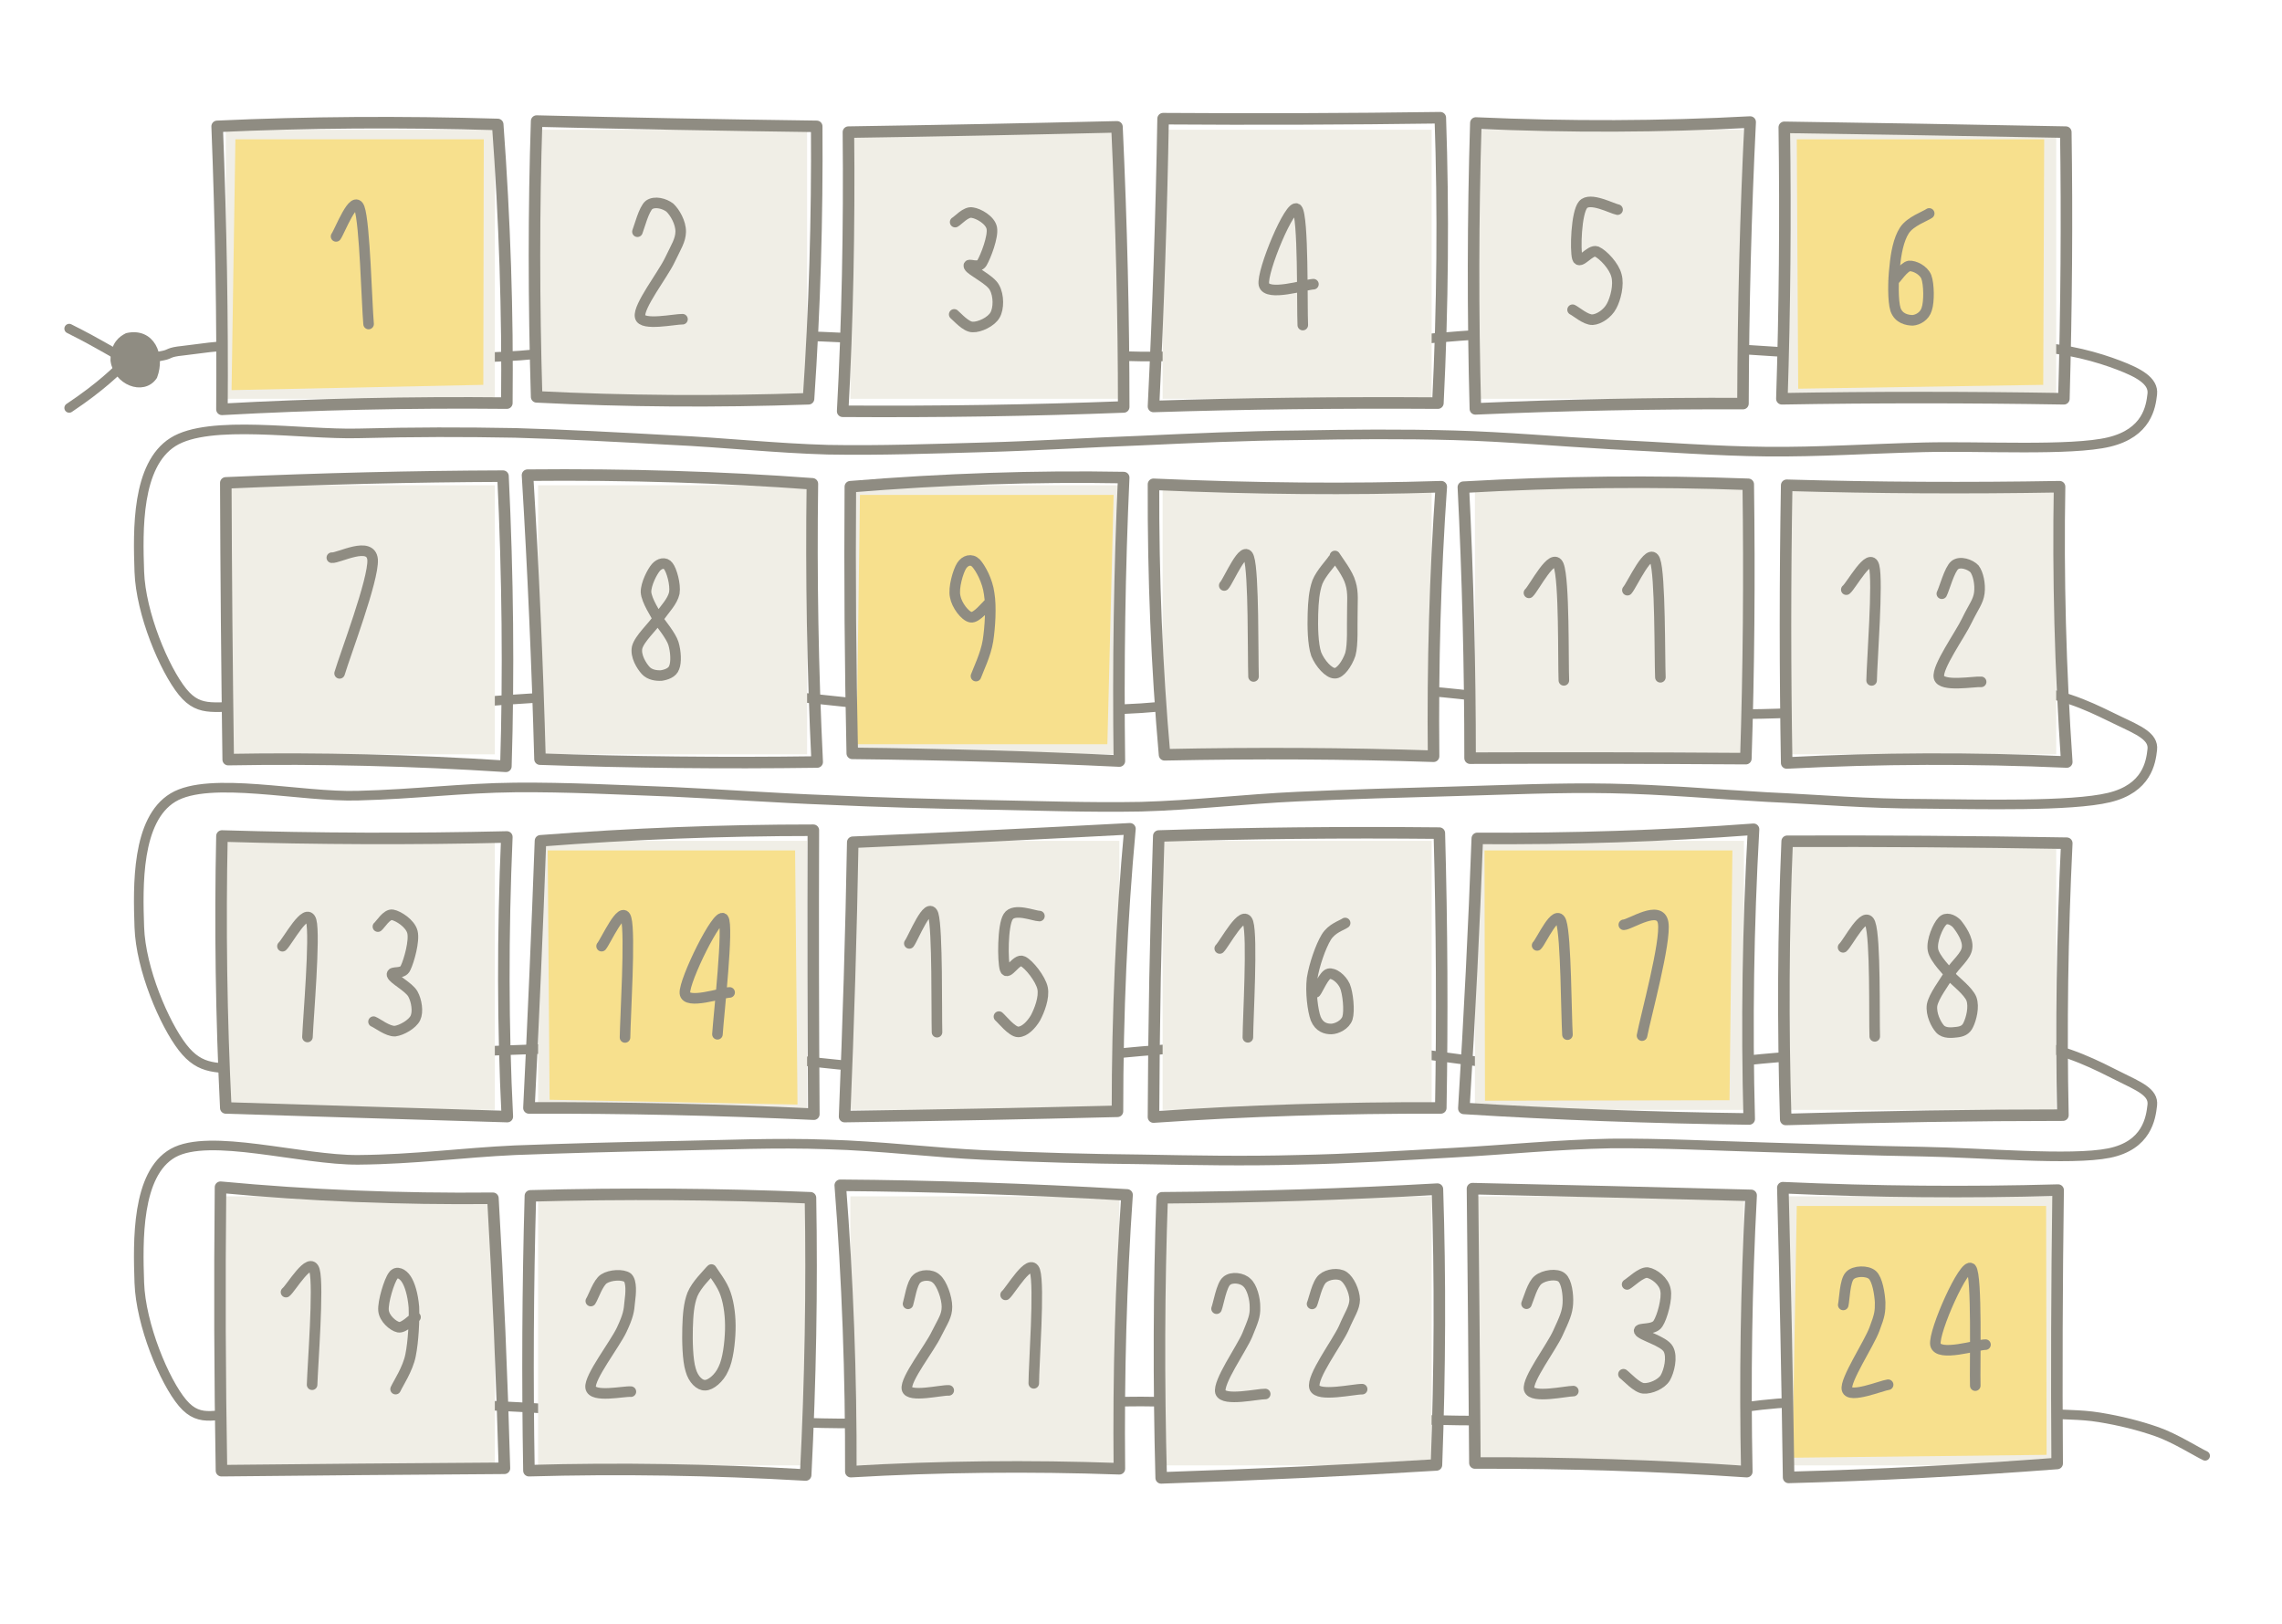
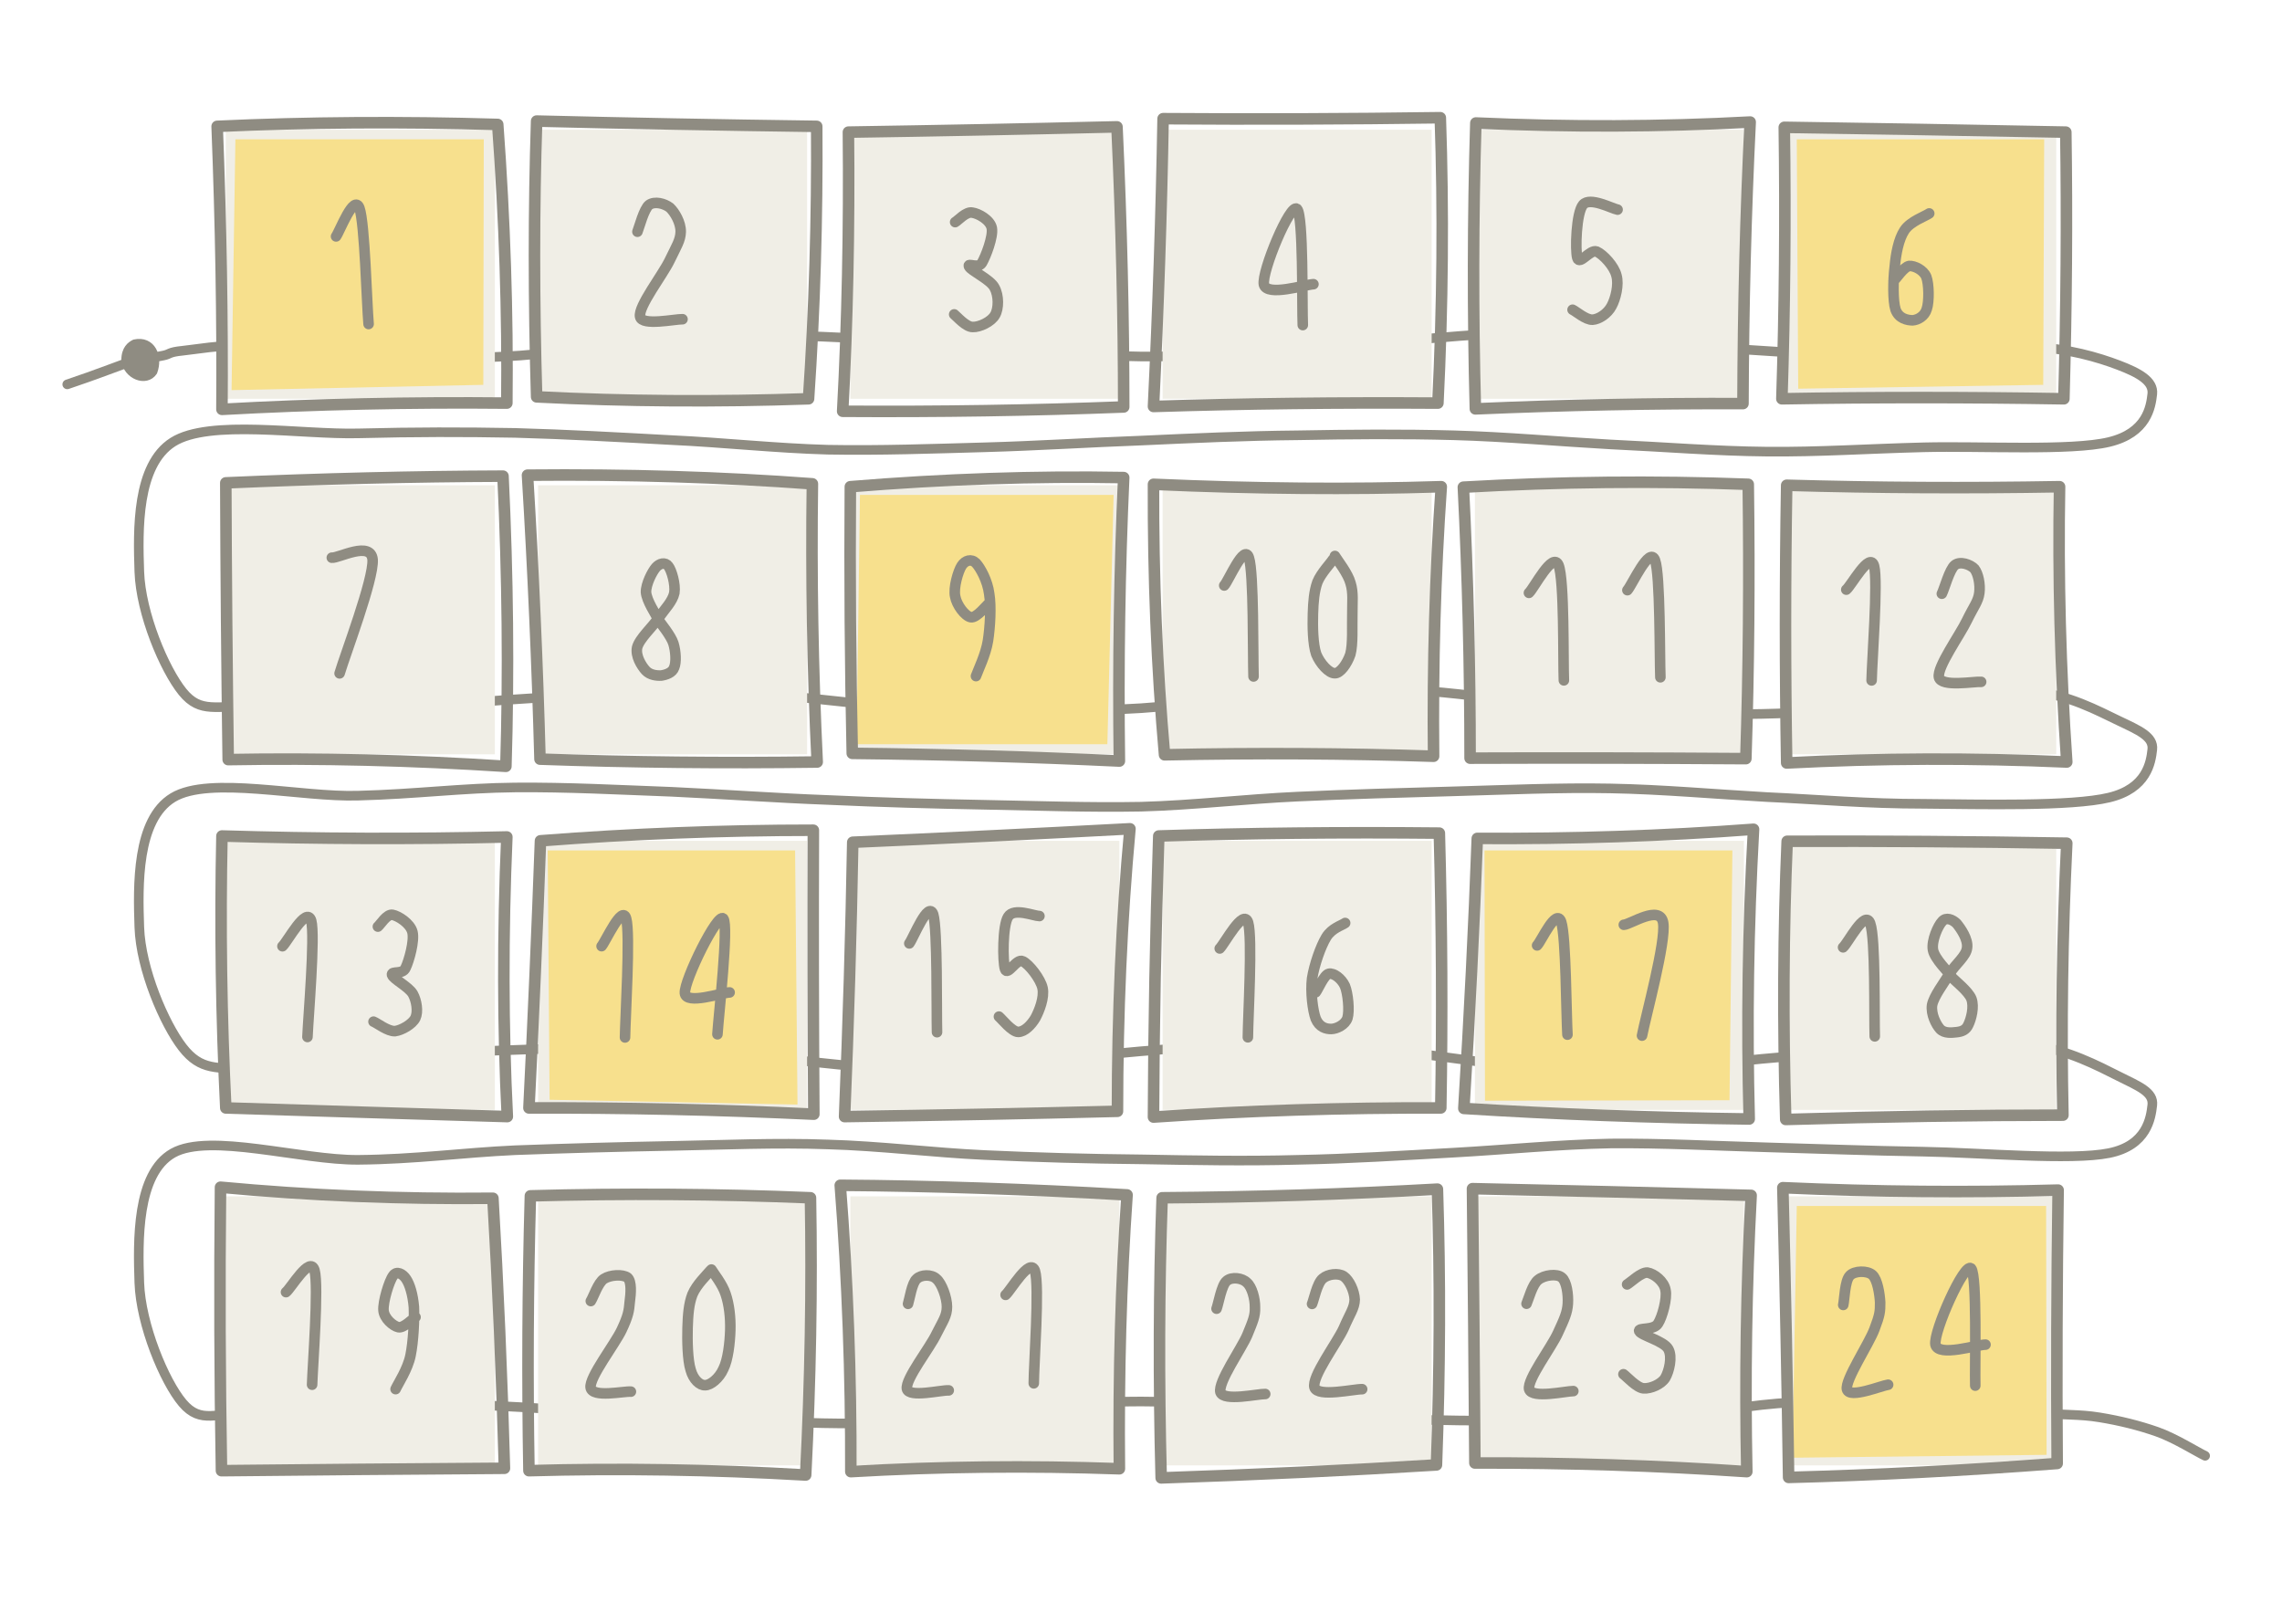
<svg xmlns="http://www.w3.org/2000/svg" viewBox="0 0 475 338" width="475" height="338" fill="none" stroke="#8F8C82" stroke-width="2.4" stroke-linecap="round" stroke-linejoin="round">
  <path d="M29.0 75.0 C29.8 74.8 32.5 74.3 34.0 74.0 C35.5 73.7 35.0 73.3 38.0 73.0 C41.0 72.7 45.2 71.8 52.0 71.9 C58.8 72.1 69.7 73.7 78.5 74.1 C87.3 74.4 96.2 74.7 105.0 74.2 C113.8 73.8 122.7 72.2 131.5 71.5 C140.3 70.7 149.2 70.0 158.0 69.9 C166.8 69.7 175.7 70.3 184.5 70.7 C193.3 71.2 202.2 72.0 211.0 72.6 C219.8 73.2 228.7 74.1 237.5 74.2 C246.3 74.3 255.2 73.6 264.0 73.1 C272.8 72.6 281.7 71.6 290.5 71.0 C299.3 70.4 308.2 69.3 317.0 69.4 C325.8 69.4 334.7 70.6 343.5 71.3 C352.3 71.9 361.2 72.7 370.0 73.2 C378.8 73.7 387.7 74.5 396.5 74.4 C405.3 74.2 415.6 72.0 423.0 72.2 C430.4 72.5 436.8 74.4 441.0 76.0 C445.2 77.6 448.3 79.3 448.0 82.0 C447.7 84.7 446.9 90.1 439.0 92.0 C431.1 93.9 412.3 92.8 400.4 93.1 C388.6 93.4 378.7 94.1 367.8 94.0 C357.0 93.9 346.1 93.0 335.2 92.5 C324.4 91.9 313.5 90.9 302.7 90.6 C291.8 90.3 280.9 90.4 270.1 90.6 C259.2 90.7 248.4 91.2 237.5 91.7 C226.6 92.1 215.8 92.8 204.9 93.1 C194.1 93.4 183.2 93.8 172.3 93.6 C161.5 93.3 150.6 92.1 139.8 91.6 C128.9 91.0 118.0 90.4 107.2 90.1 C96.3 89.9 86.4 89.9 74.6 90.2 C62.7 90.5 43.6 87.2 36.0 92.0 C28.4 96.8 28.7 110.3 29.0 119.0 C29.3 127.7 34.2 139.3 38.0 144.0 C41.8 148.7 45.2 146.6 52.0 147.3 C58.8 147.9 69.7 148.1 78.5 147.8 C87.3 147.6 96.2 146.3 105.0 145.7 C113.8 145.1 122.7 144.6 131.5 144.3 C140.3 144.1 149.2 144.0 158.0 144.5 C166.8 144.9 175.7 146.3 184.5 146.9 C193.3 147.5 202.2 148.1 211.0 148.2 C219.8 148.3 228.7 147.9 237.5 147.4 C246.3 146.8 255.2 145.4 264.0 144.8 C272.8 144.2 281.7 143.4 290.5 143.5 C299.3 143.7 308.2 145.1 317.0 145.9 C325.8 146.6 334.7 147.7 343.5 148.1 C352.3 148.6 361.2 148.8 370.0 148.5 C378.8 148.2 387.7 147.3 396.5 146.5 C405.3 145.8 415.6 143.3 423.0 143.9 C430.4 144.5 436.8 148.0 441.0 150.0 C445.2 152.0 448.3 153.3 448.0 156.0 C447.7 158.7 446.9 164.1 439.0 166.0 C431.1 167.9 412.3 167.4 400.4 167.3 C388.6 167.3 378.7 166.4 367.8 165.9 C357.0 165.3 346.1 164.3 335.2 164.1 C324.4 163.9 313.5 164.4 302.7 164.7 C291.8 165.0 280.9 165.3 270.1 165.8 C259.2 166.3 248.4 167.6 237.5 167.9 C226.6 168.1 215.8 167.7 204.9 167.5 C194.1 167.3 183.2 167.0 172.3 166.5 C161.5 166.1 150.6 165.3 139.8 164.8 C128.9 164.4 118.0 163.8 107.2 163.9 C96.3 164.0 86.4 165.3 74.6 165.6 C62.7 166.0 43.6 161.4 36.0 166.0 C28.4 170.6 28.7 184.3 29.0 193.0 C29.3 201.7 34.2 213.1 38.0 218.0 C41.8 222.9 45.2 222.2 52.0 222.5 C58.8 222.8 69.7 220.7 78.5 220.0 C87.3 219.4 96.2 218.9 105.0 218.6 C113.8 218.3 122.7 217.9 131.5 218.1 C140.3 218.4 149.2 219.2 158.0 219.9 C166.8 220.6 175.7 222.0 184.5 222.3 C193.3 222.6 202.2 222.3 211.0 221.7 C219.8 221.2 228.7 219.5 237.5 218.8 C246.3 218.1 255.2 217.3 264.0 217.3 C272.8 217.3 281.7 218.0 290.5 218.8 C299.3 219.6 308.2 221.3 317.0 221.9 C325.8 222.5 334.7 222.8 343.5 222.5 C352.3 222.2 361.2 220.8 370.0 220.1 C378.8 219.3 387.7 218.4 396.5 218.0 C405.3 217.6 415.6 216.5 423.0 217.5 C430.4 218.5 436.8 221.9 441.0 224.0 C445.2 226.1 448.3 227.3 448.0 230.0 C447.7 232.7 446.9 238.4 439.0 240.0 C431.1 241.6 412.3 239.9 400.4 239.7 C388.6 239.5 378.7 239.1 367.8 238.8 C357.0 238.5 346.1 237.9 335.2 238.0 C324.4 238.2 313.5 239.3 302.7 239.9 C291.8 240.5 280.9 241.2 270.1 241.4 C259.2 241.7 248.4 241.5 237.5 241.3 C226.6 241.2 215.8 240.9 204.9 240.4 C194.1 239.9 183.2 238.5 172.3 238.2 C161.5 237.8 150.6 238.3 139.8 238.5 C128.9 238.7 118.0 239.0 107.2 239.4 C96.3 239.9 86.4 241.3 74.6 241.4 C62.7 241.5 43.6 235.7 36.0 240.0 C28.4 244.3 28.7 258.3 29.0 267.0 C29.3 275.7 34.2 287.5 38.0 292.0 C41.8 296.5 45.2 294.0 52.0 294.0 C58.8 293.9 69.7 292.1 78.5 291.9 C87.3 291.7 96.2 292.2 105.0 292.7 C113.8 293.1 122.7 294.0 131.5 294.5 C140.3 295.1 149.2 295.6 158.0 295.8 C166.8 296.1 175.7 296.5 184.5 296.1 C193.3 295.6 202.2 293.7 211.0 293.0 C219.8 292.3 228.7 291.7 237.5 291.7 C246.3 291.7 255.2 292.6 264.0 293.2 C272.8 293.8 281.7 294.9 290.5 295.3 C299.3 295.7 308.2 295.7 317.0 295.7 C325.8 295.7 334.7 296.0 343.5 295.4 C352.3 294.8 361.2 292.8 370.0 292.1 C378.8 291.5 387.7 291.3 396.5 291.6 C405.3 291.9 416.2 293.5 423.0 294.0 C429.8 294.6 432.7 294.3 437.0 295.0 C441.3 295.7 445.3 296.7 449.0 298.0 C452.7 299.3 457.3 302.2 459.0 303.0" stroke="#8F8C82" stroke-width="2" vector-effect="non-scaling-stroke" />
-   <g transform="translate(32 75) scale(1.1) translate(-32 -75)">
-     <path d="M16 69 C22 72 25 74 27 75" stroke="#8F8C82" stroke-width="2" vector-effect="non-scaling-stroke" />
-     <path d="M16 84 C22 80 25 77 27 75" stroke="#8F8C82" stroke-width="2" vector-effect="non-scaling-stroke" />
+   <path d="M14 80 C20 78 25 76 28 75" stroke="#8F8C82" stroke-width="2" vector-effect="non-scaling-stroke" />
+   <g transform="translate(32 75) scale(0.8) translate(-32 -75)">
    <path d="M27 70.5 C31.5 69.5 33.5 74 32 78 C30 81 25 79 24.5 75 C24.5 72 26 71 27 70.5 Z" fill="#8F8C82" stroke="#8F8C82" stroke-width="1.5" vector-effect="non-scaling-stroke" />
  </g>
  <path d="M47 27 L103 27 L103 83 L47 83 Z" fill="#F0EEE6" stroke="none" />
  <path d="M49 29 L100.7 29 L100.6 80.1 L48.2 81.2 Z" fill="#F7E08D" stroke="none" />
  <path d="M45.2 26.3 Q73.4 25.0 103.6 25.9 Q105.8 55.9 105.5 83.9 Q75.1 83.6 46.2 85.2 Q46.4 57.1 45.2 26.3" />
  <g transform="rotate(-2.4 75.0 55.0)" stroke-width="2.2">
    <path d="M70.2 49.0 C71.0 48.0 74.3 40.2 75.3 43.3 C76.3 46.4 76.0 63.5 76.2 67.5" />
  </g>
  <path d="M112 27 L168 27 L168 83 L112 83 Z" fill="#F0EEE6" stroke="none" />
  <path d="M111.7 25.2 Q140.0 25.9 170.0 26.3 Q170.2 55.0 168.3 83.0 Q139.4 84.0 111.7 82.6 Q110.8 52.5 111.7 25.2" />
  <g transform="rotate(-1.8 140.0 55.0)" stroke-width="2.2">
    <path d="M132.9 48.0 C133.3 47.1 134.4 43.3 135.5 42.5 C136.7 41.7 138.7 42.3 139.8 43.2 C140.8 44.2 142.0 46.4 141.9 48.3 C141.8 50.1 140.9 51.3 139.4 54.2 C137.9 57.1 132.5 63.6 132.9 65.7 C133.2 67.7 140.2 66.4 141.7 66.5" />
  </g>
  <path d="M177 27 L233 27 L233 83 L177 83 Z" fill="#F0EEE6" stroke="none" />
  <path d="M176.6 27.5 Q203.3 27.1 232.5 26.4 Q233.9 56.8 233.9 84.7 Q205.4 85.8 175.4 85.6 Q176.9 57.8 176.6 27.5" />
  <g transform="rotate(-1.2 205.0 55.0)" stroke-width="2.2">
    <path d="M199.0 46.1 C199.6 45.8 201.3 43.9 202.6 44.2 C203.9 44.4 206.3 45.8 206.6 47.5 C206.9 49.3 205.2 53.4 204.4 54.7 C203.6 56.0 201.3 54.5 201.7 55.4 C202.1 56.3 206.1 58.2 206.9 59.9 C207.8 61.6 207.7 64.3 206.9 65.6 C206.1 67.0 203.6 68.1 202.2 68.0 C200.8 68.0 199.0 65.8 198.4 65.3" />
  </g>
  <path d="M242 27 L298 27 L298 83 L242 83 Z" fill="#F0EEE6" stroke="none" />
  <path d="M242.1 24.7 Q270.9 24.9 299.8 24.5 Q300.8 53.5 299.3 83.9 Q268.3 83.7 240.1 84.6 Q241.6 53.8 242.1 24.7" />
  <g transform="rotate(-2.6 270.0 55.0)" stroke-width="2.2">
    <path d="M270.6 67.7 C270.6 63.7 271.8 45.0 270.5 43.5 C269.2 42.0 262.5 56.2 262.9 58.9 C263.4 61.5 271.5 59.3 273.2 59.3" />
  </g>
  <path d="M307 27 L363 27 L363 83 L307 83 Z" fill="#F0EEE6" stroke="none" />
  <path d="M307.2 25.6 Q336.4 26.9 364.3 25.4 Q362.9 53.7 362.8 84.0 Q334.8 83.9 307.1 85.1 Q306.3 55.1 307.2 25.6" />
  <g transform="rotate(1.0 335.0 55.0)" stroke-width="2.2">
    <path d="M336.5 43.6 C335.3 43.4 330.7 41.0 329.3 42.7 C327.9 44.4 327.8 52.2 328.3 53.8 C328.8 55.4 330.9 51.9 332.3 52.4 C333.7 53.0 336.0 55.4 336.5 57.3 C337.1 59.2 336.4 62.2 335.6 63.7 C334.8 65.3 333.0 66.5 331.7 66.6 C330.3 66.7 328.2 64.9 327.5 64.6" />
  </g>
  <path d="M372 27 L428 27 L428 83 L372 83 Z" fill="#F0EEE6" stroke="none" />
  <path d="M374 29 L425.5 29 L425.3 80.1 L374.3 80.9 Z" fill="#F7E08D" stroke="none" />
  <path d="M371.4 26.5 Q399.2 26.9 430.0 27.5 Q430.4 54.3 429.6 83.0 Q399.6 82.5 370.9 83.0 Q371.8 54.8 371.4 26.5" />
  <g transform="rotate(0.9 400.0 55.0)" stroke-width="2.2">
    <path d="M401.4 44.4 C400.6 45.0 397.5 46.1 396.3 48.0 C395.1 49.9 394.6 52.9 394.4 55.6 C394.1 58.4 394.1 62.7 394.7 64.5 C395.4 66.4 397.2 66.7 398.3 66.7 C399.4 66.6 400.8 65.8 401.2 64.3 C401.7 62.8 401.6 59.1 401.0 57.6 C400.4 56.2 398.5 55.3 397.4 55.4 C396.3 55.6 394.7 58.1 394.2 58.6" />
  </g>
  <path d="M47 101 L103 101 L103 157 L47 157 Z" fill="#F0EEE6" stroke="none" />
  <path d="M47.0 100.5 Q76.7 99.2 104.7 99.1 Q106.2 130.4 105.3 159.5 Q75.9 157.6 47.5 158.1 Q47.1 129.4 47.0 100.5" />
  <g transform="rotate(2.1 75.0 129.0)" stroke-width="2.2">
    <path d="M68.6 116.3 C70.0 116.4 76.6 112.4 77.1 116.4 C77.5 120.5 72.1 136.4 71.1 140.3" />
  </g>
  <path d="M112 101 L168 101 L168 157 L112 157 Z" fill="#F0EEE6" stroke="none" />
  <path d="M109.8 98.9 Q140.8 98.6 169.1 100.7 Q168.7 129.7 170.1 158.6 Q140.6 159.0 112.4 158.0 Q111.6 128.5 109.8 98.9" />
  <g transform="rotate(2.7 140.0 129.0)" stroke-width="2.2">
    <path d="M137.0 129.0 C136.5 128.1 134.4 125.3 134.2 123.5 C134.1 121.8 135.3 119.2 136.0 118.3 C136.7 117.4 137.9 117.0 138.6 117.9 C139.3 118.7 140.3 121.6 140.1 123.4 C139.8 125.2 138.3 126.8 137.1 128.7 C135.9 130.7 133.3 133.2 132.9 135.1 C132.6 136.9 134.0 138.9 134.9 139.8 C135.8 140.7 137.2 140.8 138.2 140.7 C139.2 140.5 140.5 140.0 140.8 138.9 C141.2 137.8 141.0 135.6 140.4 133.9 C139.8 132.3 137.6 129.9 137.0 129.1" />
  </g>
  <path d="M177 101 L233 101 L233 157 L177 157 Z" fill="#F0EEE6" stroke="none" />
  <path d="M179 103 L231.8 103 L230.5 154.9 L178.3 154.9 Z" fill="#F7E08D" stroke="none" />
  <path d="M177.0 101.3 Q206.3 98.9 233.9 99.4 Q232.6 128.1 233.0 158.4 Q205.7 157.1 177.4 156.8 Q176.8 129.4 177.0 101.3" />
  <g transform="rotate(-3.2 205.0 129.0)" stroke-width="2.2">
    <path d="M206.1 125.6 C205.5 126.0 203.3 128.6 202.1 128.3 C200.9 128.0 199.3 125.6 199.1 123.8 C198.8 122.0 200.0 118.6 200.8 117.5 C201.6 116.4 202.9 116.1 203.8 117.1 C204.7 118.2 206.0 120.9 206.2 123.6 C206.5 126.3 206.0 130.6 205.4 133.4 C204.8 136.2 203.0 139.4 202.5 140.6" />
  </g>
  <path d="M242 101 L298 101 L298 157 L242 157 Z" fill="#F0EEE6" stroke="none" />
  <path d="M240.1 100.8 Q271.6 102.2 300.0 101.3 Q298.1 128.6 298.4 157.4 Q271.1 156.5 242.4 157.1 Q240.0 129.9 240.1 100.8" />
  <g transform="rotate(-0.6 270.0 129.0)" stroke-width="2.2">
    <path d="M254.9 121.7 C255.8 120.8 259.2 112.8 260.1 116.0 C261.1 119.1 260.7 136.5 260.8 140.7" />
    <path d="M277.6 116.5 C277.1 117.3 275.1 119.3 274.3 121.2 C273.6 123.1 273.4 125.3 273.3 127.8 C273.2 130.3 273.2 134.1 273.9 136.2 C274.7 138.2 276.5 140.2 277.7 140.2 C278.8 140.3 280.3 138.3 281.0 136.3 C281.6 134.2 281.4 130.4 281.5 127.9 C281.5 125.5 281.8 123.5 281.2 121.5 C280.7 119.5 278.6 116.8 278.0 115.8" />
  </g>
  <path d="M307 101 L363 101 L363 157 L307 157 Z" fill="#F0EEE6" stroke="none" />
  <path d="M304.6 101.4 Q334.5 99.7 363.9 100.8 Q364.3 130.4 363.4 157.9 Q333.8 157.7 306.0 157.8 Q306.0 129.3 304.6 101.4" />
  <g transform="rotate(-2.4 335.0 129.0)" stroke-width="2.2">
    <path d="M318.5 122.7 C319.6 121.8 323.8 114.2 324.9 117.2 C326.0 120.3 325.0 137.2 325.0 141.2" />
    <path d="M339.0 123.0 C340.0 122.0 344.0 113.9 345.0 117.0 C346.0 120.0 345.1 137.4 345.1 141.4" />
  </g>
  <path d="M372 101 L428 101 L428 157 L372 157 Z" fill="#F0EEE6" stroke="none" />
  <path d="M371.9 101.0 Q400.0 101.8 428.7 101.3 Q428.2 129.5 430.2 158.6 Q400.9 157.3 371.9 158.8 Q371.4 130.3 371.9 101.0" />
  <g transform="rotate(1.0 400.0 129.0)" stroke-width="2.2">
    <path d="M384.2 123.0 C385.2 122.2 389.0 114.8 389.9 118.0 C390.8 121.1 389.8 137.8 389.8 141.8" />
    <path d="M404.1 123.5 C404.6 122.5 405.6 118.4 406.7 117.5 C407.8 116.6 409.9 117.3 410.8 118.2 C411.6 119.2 412.1 121.4 411.9 123.2 C411.7 125.0 410.8 126.0 409.4 129.0 C408.1 131.9 403.3 138.8 403.8 140.9 C404.3 143.0 411.2 141.6 412.6 141.7" />
  </g>
  <path d="M47 175 L103 175 L103 231 L47 231 Z" fill="#F0EEE6" stroke="none" />
  <path d="M46.2 174.0 Q76.1 174.9 105.5 174.2 Q104.2 204.6 105.6 232.4 Q75.3 231.5 47.0 230.6 Q45.6 202.3 46.2 174.0" />
  <g transform="rotate(0.9 75.0 203.0)" stroke-width="2.2">
    <path d="M58.7 197.2 C59.7 196.3 63.6 188.6 64.6 191.8 C65.5 194.9 64.3 212.0 64.2 216.0" />
    <path d="M78.5 192.8 C79.0 192.4 80.3 190.1 81.5 190.3 C82.7 190.5 85.2 192.0 85.7 193.8 C86.2 195.6 85.1 199.8 84.4 201.3 C83.8 202.8 81.4 201.9 81.6 202.8 C81.9 203.7 85.1 205.2 86.0 206.7 C86.8 208.1 87.2 210.4 86.6 211.7 C86.0 213.0 83.8 214.3 82.4 214.5 C80.9 214.6 78.7 212.9 77.9 212.6" />
  </g>
  <path d="M112 175 L168 175 L168 231 L112 231 Z" fill="#F0EEE6" stroke="none" />
  <path d="M114 177 L165.5 177 L166.0 229.9 L114.4 228.9 Z" fill="#F7E08D" stroke="none" />
  <path d="M112.5 175.0 Q141.0 172.8 169.3 172.8 Q169.2 202.8 169.4 231.9 Q139.6 230.5 110.1 230.6 Q111.5 202.5 112.5 175.0" />
  <g transform="rotate(2.2 140.0 203.0)" stroke-width="2.2">
    <path d="M125.0 197.5 C125.8 196.5 129.0 188.5 129.9 191.6 C130.9 194.7 130.5 212.2 130.6 216.3" />
    <path d="M149.8 214.9 C149.9 210.9 151.3 192.2 150.1 190.8 C148.9 189.4 142.4 204.0 142.7 206.6 C143.0 209.1 150.4 206.2 152.0 206.1" />
  </g>
  <path d="M177 175 L233 175 L233 231 L177 231 Z" fill="#F0EEE6" stroke="none" />
  <path d="M177.5 175.3 Q205.2 174.1 235.2 172.5 Q232.6 200.7 232.6 231.3 Q204.7 232.0 175.8 232.4 Q177.0 203.5 177.5 175.3" />
  <g transform="rotate(-0.2 205.0 203.0)" stroke-width="2.2">
    <path d="M189.3 196.3 C190.1 195.3 193.3 187.2 194.3 190.3 C195.2 193.4 194.9 210.7 195.0 214.8" />
    <path d="M216.4 190.7 C215.3 190.7 211.1 188.9 209.9 190.8 C208.7 192.6 208.7 200.2 209.2 201.7 C209.7 203.3 211.6 199.4 212.9 200.1 C214.2 200.7 216.6 203.8 217.0 205.7 C217.4 207.7 216.3 210.4 215.5 211.9 C214.6 213.4 213.2 214.8 211.9 214.8 C210.6 214.8 208.5 212.1 207.9 211.6" />
  </g>
  <path d="M242 175 L298 175 L298 231 L242 231 Z" fill="#F0EEE6" stroke="none" />
  <path d="M241.2 174.0 Q269.1 173.1 299.6 173.4 Q300.4 202.6 299.9 230.6 Q269.3 230.5 240.1 232.5 Q240.2 203.9 241.2 174.0" />
  <g transform="rotate(-1.1 270.0 203.0)" stroke-width="2.2">
    <path d="M254.0 197.1 C255.0 196.2 259.1 188.7 260.0 191.8 C260.9 194.9 259.6 211.7 259.5 215.7" />
    <path d="M280.2 192.3 C279.5 192.8 277.4 193.3 276.2 195.2 C275.0 197.1 273.6 200.9 273.1 203.7 C272.7 206.5 273.1 210.4 273.7 212.1 C274.4 213.9 275.8 214.3 276.9 214.3 C278.0 214.3 279.8 213.5 280.3 212.1 C280.8 210.6 280.5 206.9 279.9 205.4 C279.2 203.8 277.6 202.6 276.6 202.8 C275.6 203.0 274.3 206.0 273.8 206.6" />
  </g>
  <path d="M307 175 L363 175 L363 231 L307 231 Z" fill="#F0EEE6" stroke="none" />
  <path d="M309 177 L360.6 177 L360.0 229.0 L309.1 229.1 Z" fill="#F7E08D" stroke="none" />
  <path d="M307.5 174.5 Q336.9 174.7 365.0 172.6 Q363.3 203.2 364.1 232.9 Q333.3 232.5 304.7 230.7 Q306.5 201.8 307.5 174.5" />
  <g transform="rotate(-2.2 335.0 203.0)" stroke-width="2.2">
    <path d="M320.2 196.2 C321.1 195.4 324.5 188.4 325.4 191.5 C326.3 194.6 325.7 211.1 325.8 215.0" />
    <path d="M338.4 192.6 C339.8 192.6 346.1 188.6 346.6 192.5 C347.1 196.4 342.2 211.9 341.3 215.8" />
  </g>
  <path d="M372 175 L428 175 L428 231 L372 231 Z" fill="#F0EEE6" stroke="none" />
  <path d="M372.0 175.1 Q400.9 175.0 430.2 175.5 Q428.8 204.5 429.4 232.1 Q402.0 232.1 371.7 233.0 Q370.8 203.1 372.0 175.1" />
  <g transform="rotate(-0.6 400.0 203.0)" stroke-width="2.2">
    <path d="M383.7 197.0 C384.7 196.2 388.4 189.0 389.4 192.1 C390.5 195.2 390.0 211.7 390.1 215.6" />
    <path d="M406.2 203.3 C405.6 202.4 402.7 199.6 402.4 197.7 C402.1 195.8 403.5 192.7 404.4 191.8 C405.2 190.9 406.5 191.4 407.4 192.3 C408.2 193.3 409.8 195.6 409.5 197.4 C409.3 199.1 407.1 200.7 405.8 202.7 C404.6 204.7 402.5 207.3 402.1 209.2 C401.8 211.1 402.9 213.3 403.7 214.2 C404.6 215.2 406.2 215.0 407.2 214.9 C408.2 214.8 409.1 214.5 409.6 213.4 C410.2 212.2 410.9 209.7 410.3 208.0 C409.7 206.4 406.9 204.2 406.2 203.4" />
  </g>
  <path d="M47 249 L103 249 L103 305 L47 305 Z" fill="#F0EEE6" stroke="none" />
  <path d="M45.9 247.1 Q73.6 249.7 102.6 249.4 Q104.2 276.7 105.0 305.6 Q74.1 305.8 46.1 306.1 Q45.6 277.5 45.9 247.1" />
  <g transform="rotate(1.7 75.0 277.0)" stroke-width="2.2">
    <path d="M59.3 269.4 C60.3 268.6 64.1 261.5 65.1 264.7 C66.1 267.9 65.3 284.5 65.3 288.5" />
    <path d="M86.4 273.8 C85.8 274.2 84.0 276.2 82.9 276.0 C81.8 275.8 79.9 274.3 79.7 272.6 C79.5 270.8 80.7 266.4 81.5 265.3 C82.2 264.2 83.5 264.9 84.2 265.9 C85.0 267.0 85.7 269.1 86.0 271.7 C86.2 274.4 86.1 278.9 85.6 281.8 C85.1 284.7 83.2 287.7 82.7 288.9" />
  </g>
  <path d="M112 249 L168 249 L168 305 L112 305 Z" fill="#F0EEE6" stroke="none" />
  <path d="M110.4 248.9 Q139.6 248.1 168.7 249.3 Q169.2 277.6 167.7 307.0 Q138.3 305.3 110.1 306.1 Q109.6 277.4 110.4 248.9" />
  <g transform="rotate(1.7 140.0 277.0)" stroke-width="2.2">
    <path d="M122.8 271.3 C123.3 270.5 124.2 267.4 125.4 266.6 C126.7 265.7 129.3 265.5 130.3 266.2 C131.2 267.0 131.1 269.4 130.9 271.3 C130.8 273.1 130.7 274.1 129.4 277.1 C128.1 280.1 122.9 287.2 123.3 289.3 C123.7 291.5 130.3 289.8 131.7 289.9" />
    <path d="M147.5 264.2 C146.9 265.0 144.7 267.2 143.9 269.3 C143.2 271.3 143.1 273.6 143.1 276.3 C143.1 278.9 143.3 283.0 144.0 285.0 C144.6 287.0 146.0 288.2 147.1 288.1 C148.2 288.1 150.0 286.6 150.8 284.6 C151.7 282.7 152.0 279.1 152.0 276.5 C152.0 273.9 151.6 271.1 150.8 269.0 C150.1 267.0 148.2 264.8 147.7 264.0" />
  </g>
  <path d="M177 249 L233 249 L233 305 L177 305 Z" fill="#F0EEE6" stroke="none" />
  <path d="M174.9 246.7 Q203.5 246.9 234.6 248.7 Q232.7 276.0 233.0 305.7 Q204.7 304.7 177.1 306.3 Q177.2 276.3 174.9 246.7" />
  <g transform="rotate(0.1 205.0 277.0)" stroke-width="2.2">
    <path d="M189.0 271.4 C189.3 270.5 189.8 267.0 190.8 266.2 C191.7 265.3 193.9 265.2 194.9 266.2 C196.0 267.1 197.1 270.1 197.1 272.0 C197.1 273.9 196.3 274.9 194.9 277.7 C193.6 280.5 188.4 287.1 188.8 289.1 C189.2 291.0 196.0 289.3 197.5 289.4" />
    <path d="M209.3 269.5 C210.3 268.7 214.4 261.5 215.4 264.5 C216.4 267.6 215.2 284.0 215.2 287.9" />
  </g>
  <path d="M242 249 L298 249 L298 305 L242 305 Z" fill="#F0EEE6" stroke="none" />
  <path d="M241.9 249.3 Q270.6 249.1 299.2 247.5 Q300.1 275.3 299.0 304.9 Q271.7 306.6 241.7 307.6 Q240.9 277.2 241.9 249.3" />
  <g transform="rotate(-2.0 270.0 277.0)" stroke-width="2.2">
    <path d="M253.4 271.8 C253.8 270.9 254.6 266.9 255.7 266.1 C256.8 265.2 259.0 265.6 259.9 266.6 C260.9 267.5 261.5 270.0 261.4 271.8 C261.4 273.6 260.9 274.6 259.6 277.5 C258.3 280.3 253.1 287.1 253.6 289.2 C254.2 291.2 261.4 289.8 262.9 289.9" />
    <path d="M273.3 271.5 C273.7 270.7 274.5 267.2 275.7 266.3 C276.8 265.4 279.0 265.2 280.1 266.0 C281.2 266.8 282.2 269.1 282.2 270.9 C282.1 272.7 281.1 273.8 279.7 276.8 C278.2 279.8 272.6 286.7 273.2 288.9 C273.8 291.0 281.4 289.5 283.1 289.6" />
  </g>
  <path d="M307 249 L363 249 L363 305 L307 305 Z" fill="#F0EEE6" stroke="none" />
  <path d="M306.5 247.4 Q334.6 248.0 364.5 248.8 Q363.0 277.2 363.6 306.3 Q335.5 304.4 307.0 304.5 Q306.8 275.2 306.5 247.4" />
  <g transform="rotate(0.5 335.0 277.0)" stroke-width="2.2">
    <path d="M317.7 271.5 C318.1 270.6 318.9 267.4 320.1 266.5 C321.3 265.5 324.0 265.1 325.0 266.0 C326.0 266.8 326.4 269.5 326.3 271.4 C326.2 273.3 325.6 274.6 324.3 277.5 C323.0 280.5 317.9 287.3 318.4 289.3 C319.0 291.3 326.1 289.6 327.6 289.6" />
    <path d="M338.6 267.3 C339.3 266.9 341.5 264.7 342.8 264.8 C344.2 265.0 346.3 266.6 346.6 268.4 C347.0 270.1 346.0 274.0 345.1 275.4 C344.2 276.9 340.9 276.2 341.2 277.0 C341.6 277.9 346.4 279.0 347.3 280.7 C348.2 282.3 347.5 285.3 346.7 286.7 C345.9 288.0 343.7 289.0 342.2 288.9 C340.8 288.8 338.7 286.5 338.0 286.0" />
  </g>
  <path d="M372 249 L428 249 L428 305 L372 305 Z" fill="#F0EEE6" stroke="none" />
  <path d="M374 251 L425.9 251 L426.0 302.8 L373.1 303.4 Z" fill="#F7E08D" stroke="none" />
  <path d="M371.1 247.2 Q400.2 248.5 428.4 247.7 Q428.0 277.1 428.2 304.6 Q399.4 306.8 372.3 307.5 Q371.9 278.5 371.1 247.2" />
  <g transform="rotate(-3.2 400.0 277.0)" stroke-width="2.2">
    <path d="M384.0 270.7 C384.3 269.7 384.6 265.7 385.7 264.7 C386.7 263.7 389.4 263.8 390.4 264.8 C391.4 265.8 391.7 268.8 391.7 270.6 C391.6 272.5 391.5 273.2 390.2 276.1 C388.9 279.1 383.4 286.4 383.8 288.3 C384.2 290.3 391.0 287.9 392.4 287.8" />
    <path d="M410.5 289.0 C410.6 285.0 412.2 266.1 411.0 264.6 C409.7 263.1 402.4 277.3 402.7 280.0 C403.1 282.7 411.4 280.5 413.1 280.6" />
  </g>
</svg>
